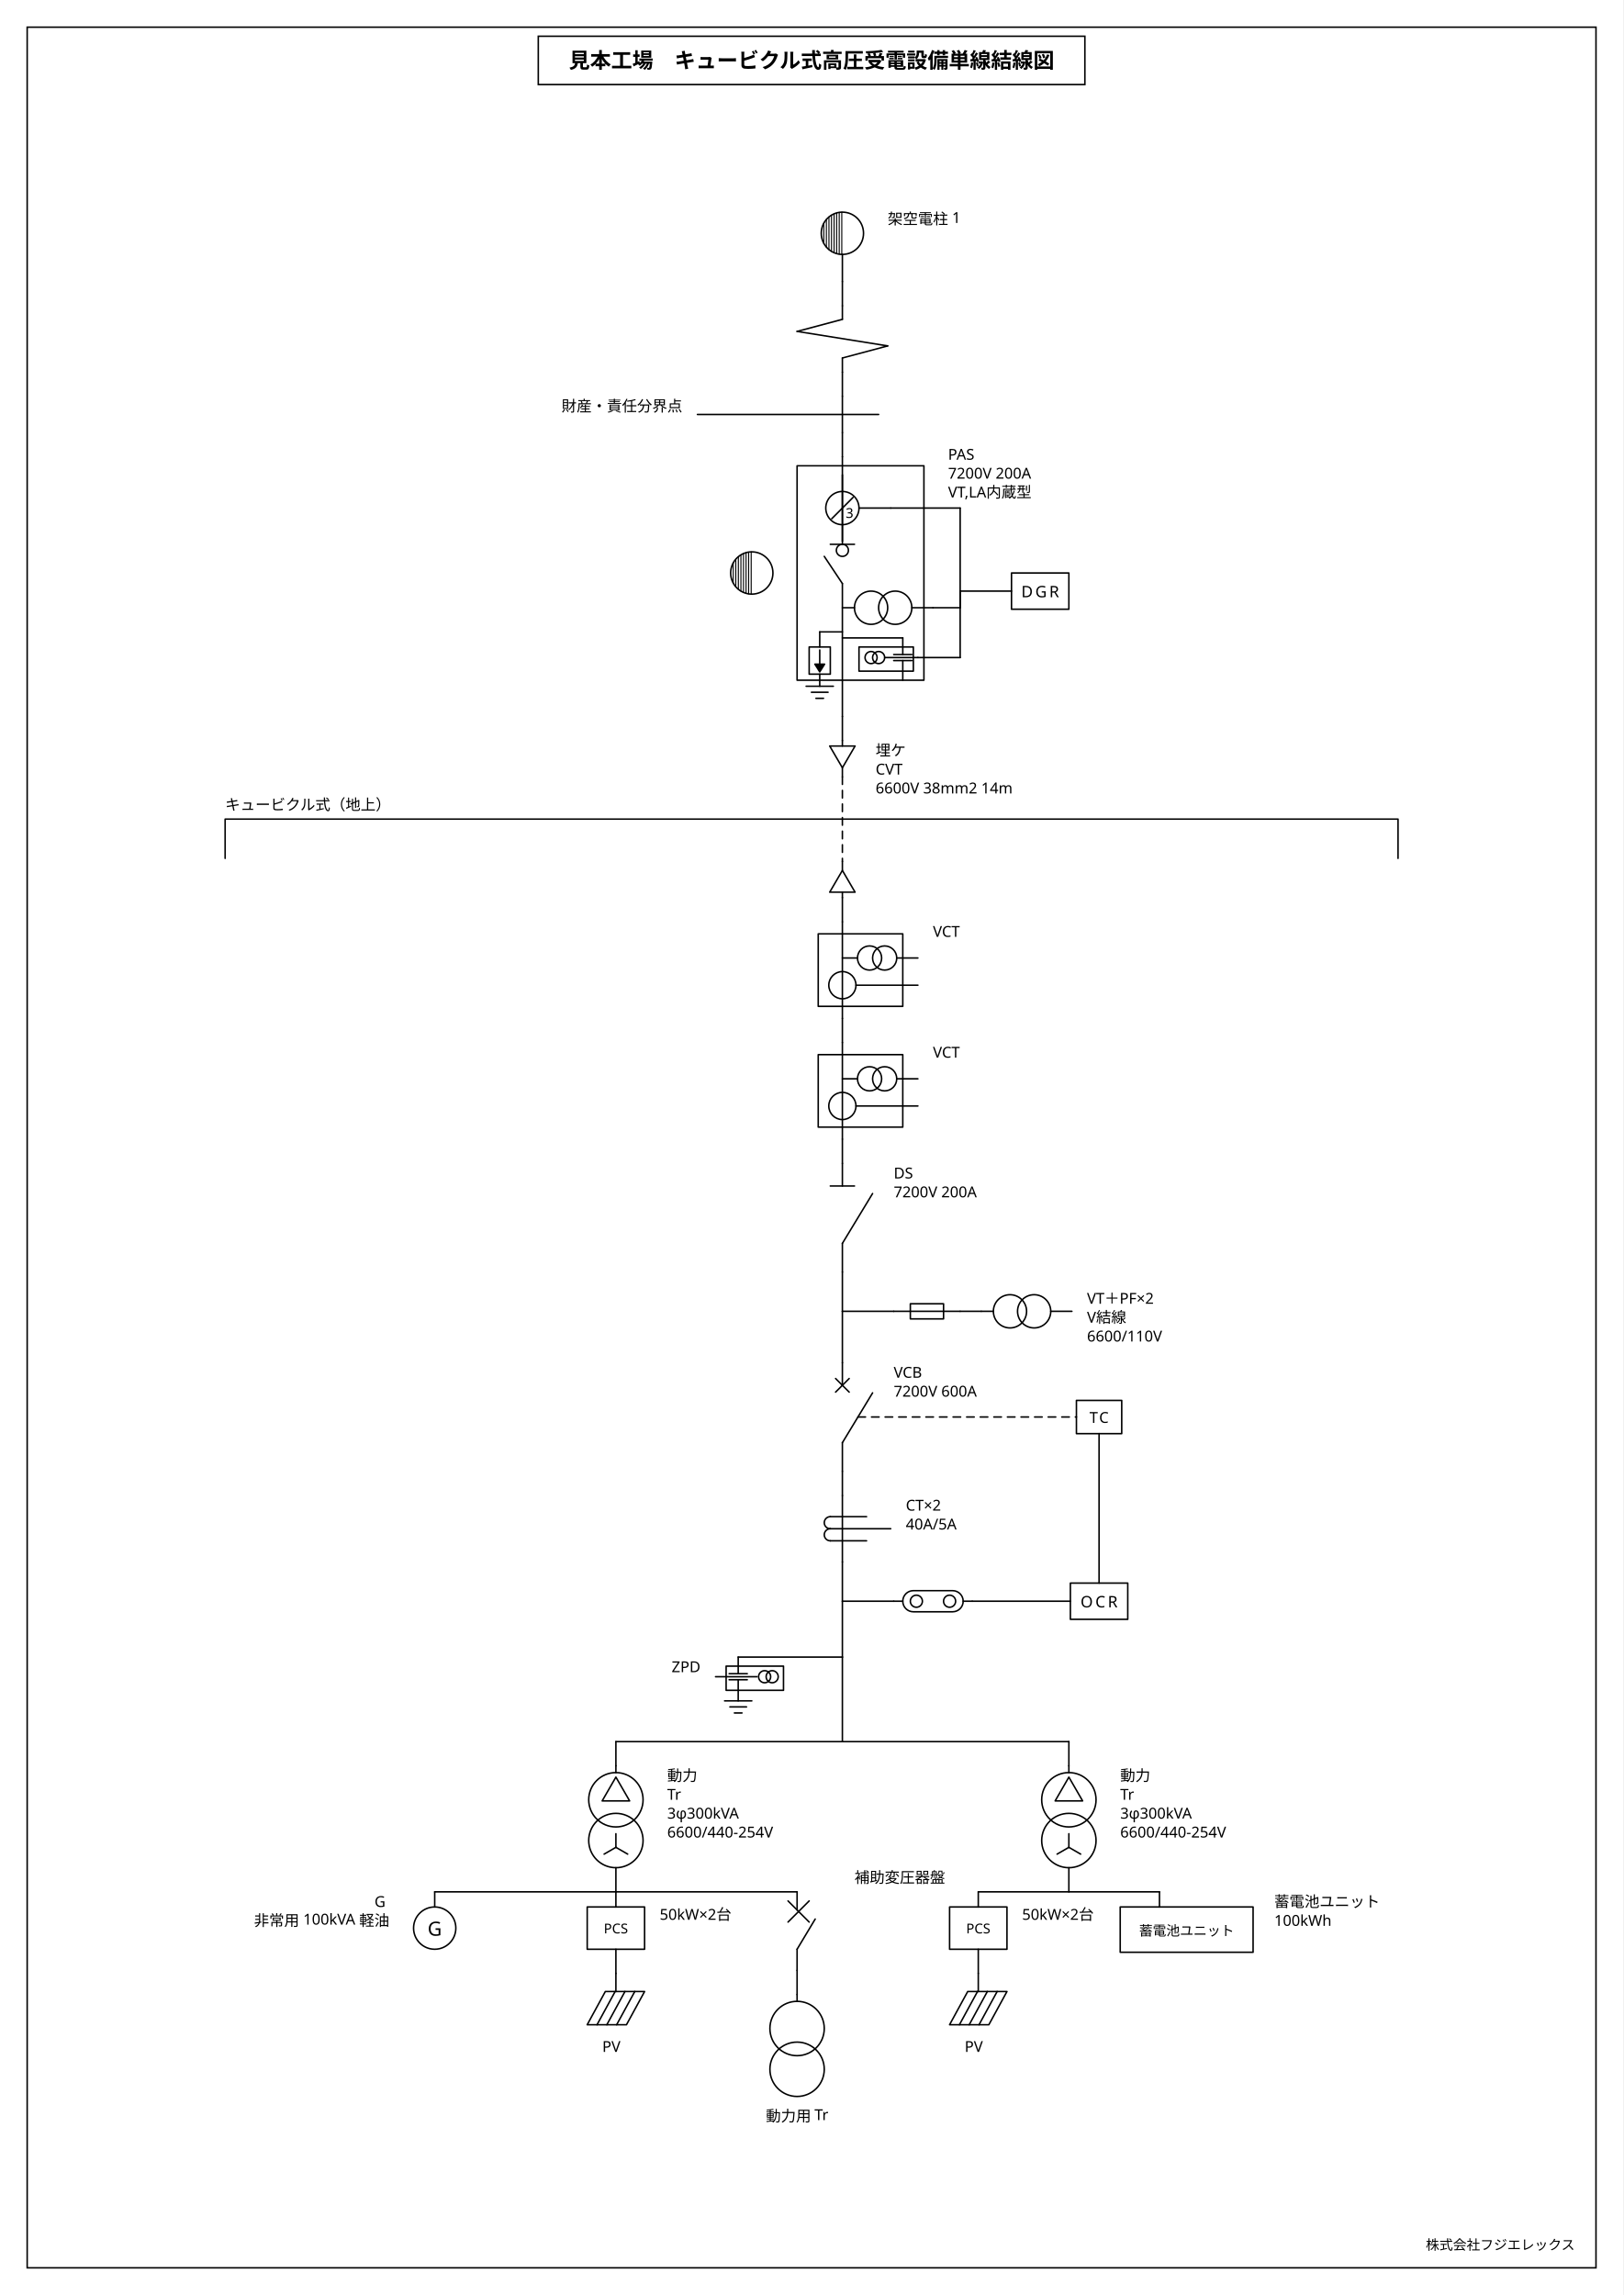
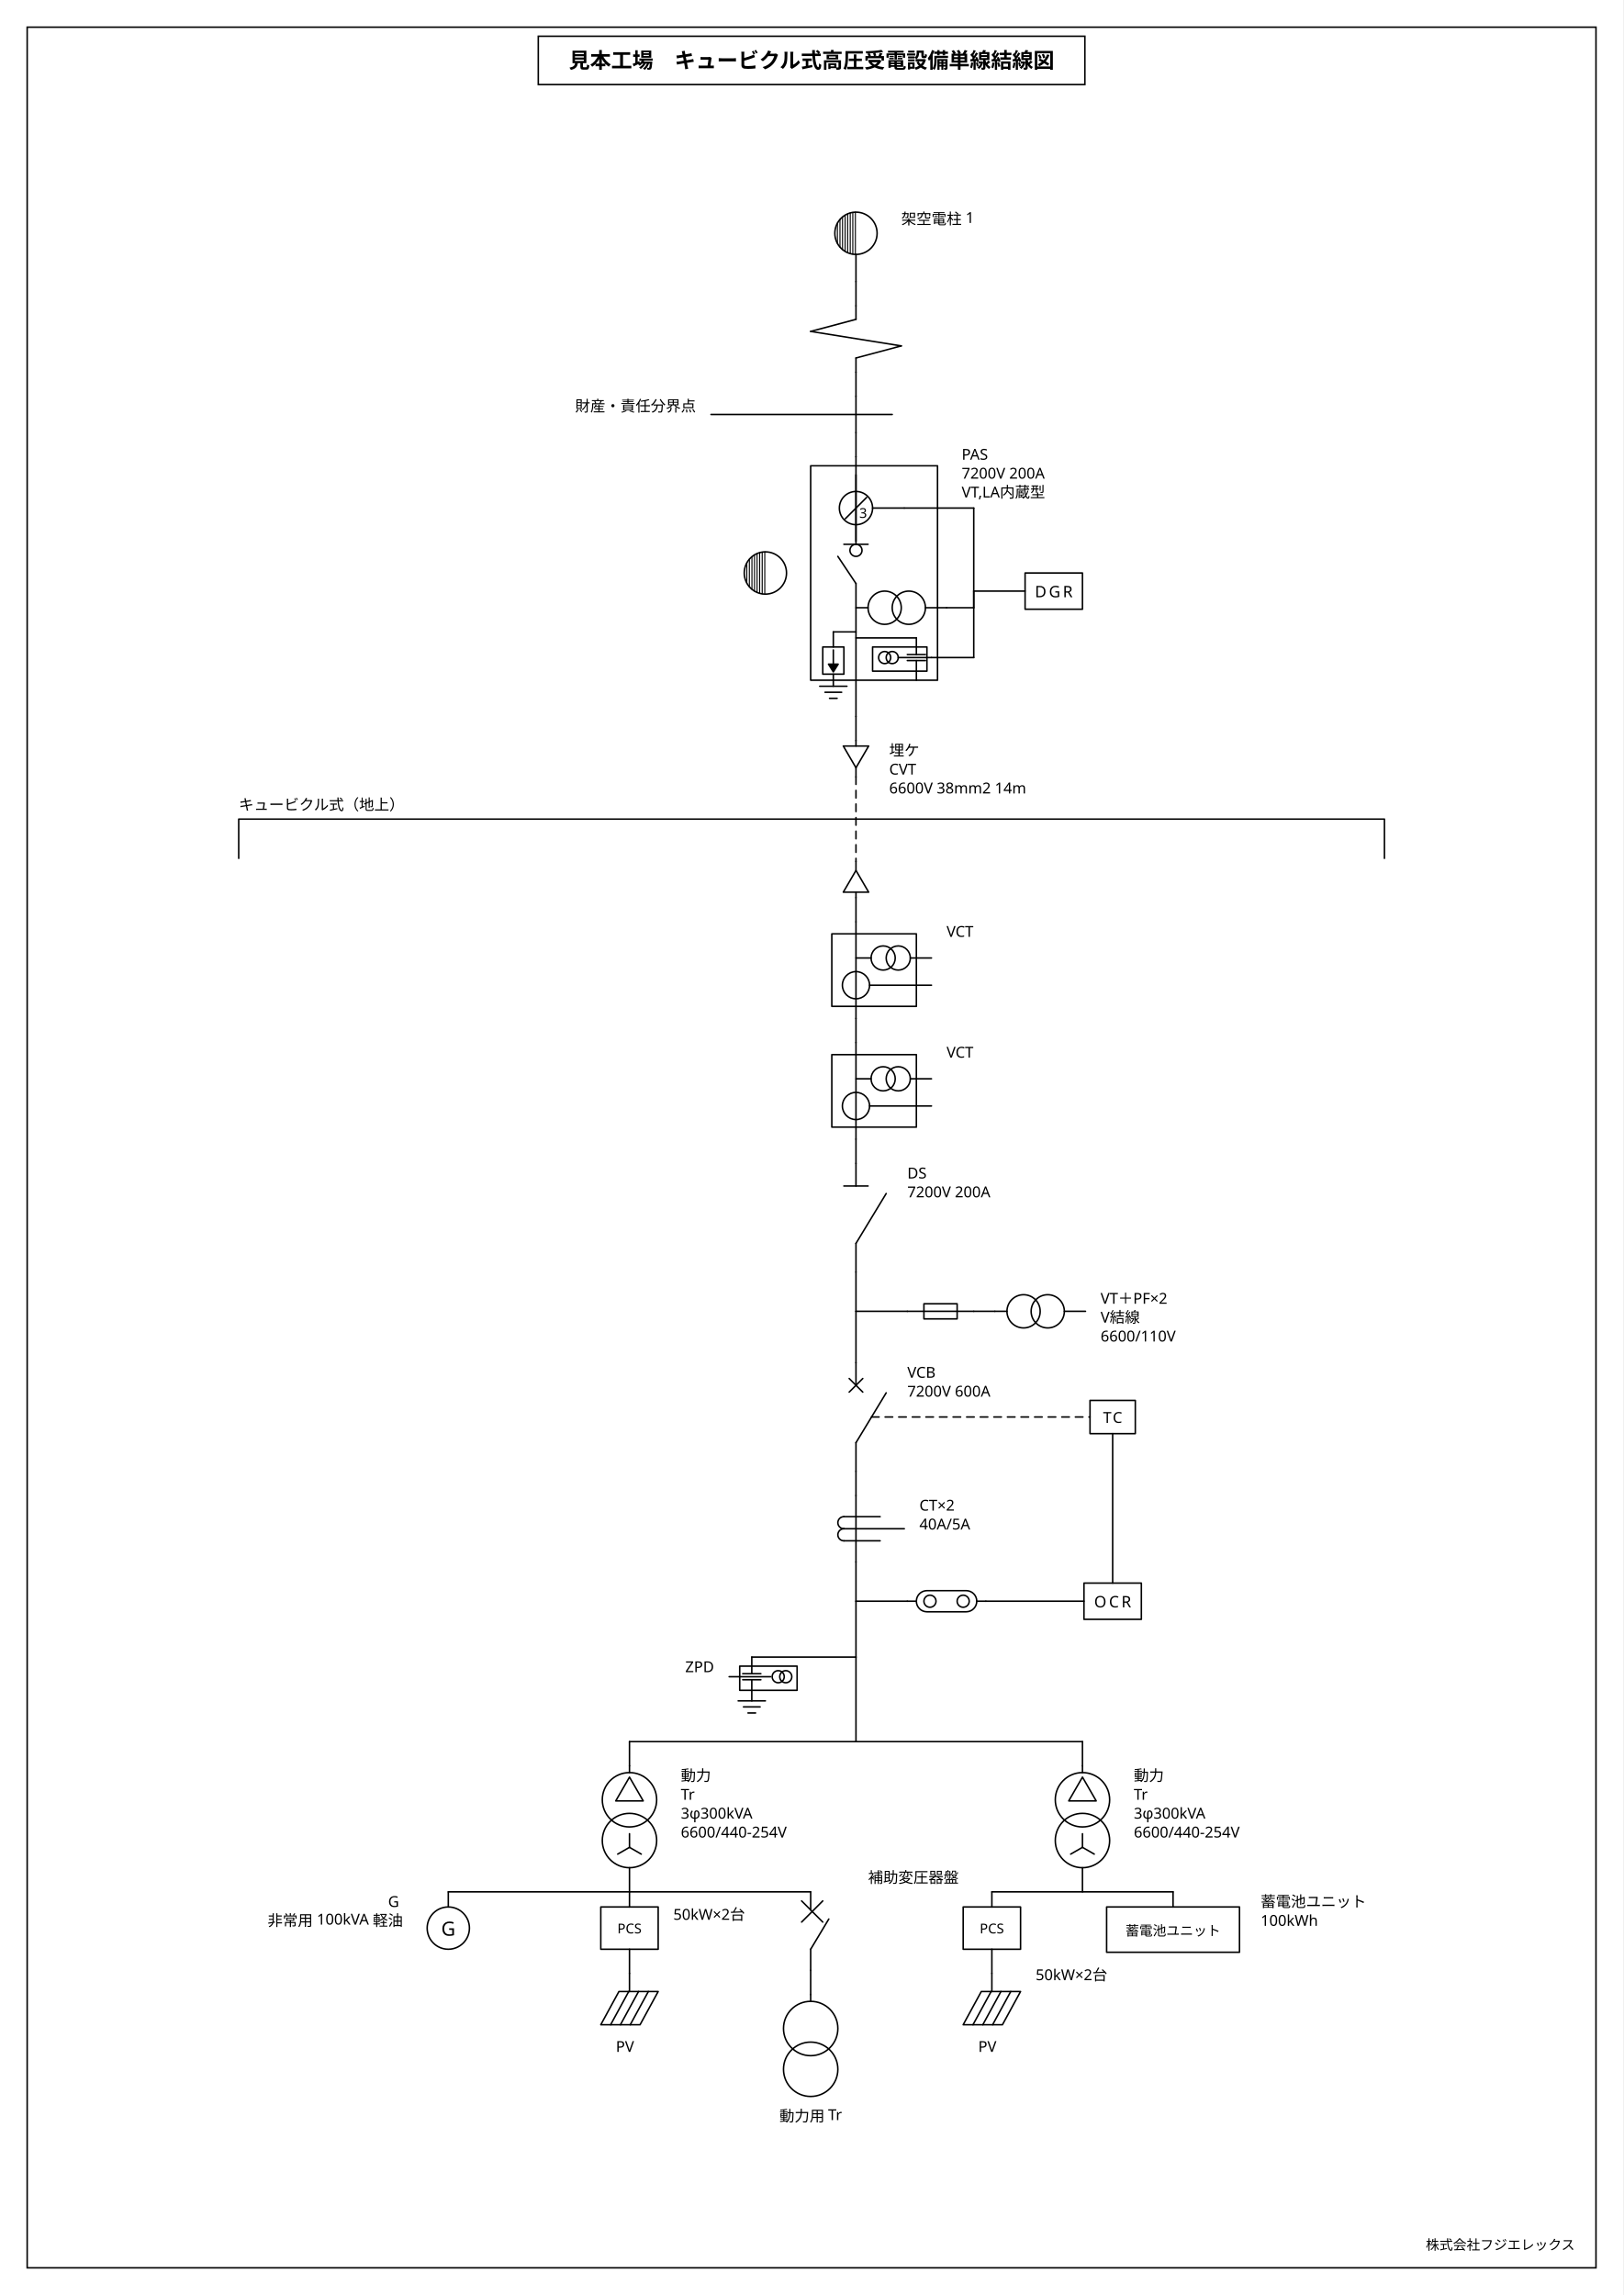
<svg xmlns="http://www.w3.org/2000/svg" viewBox="0 0 1075 1520" width="1075" height="1520">
  <rect x="0" y="0" width="1075" height="1520" fill="#fff" />
  <g stroke="#000" fill="none">
    <rect x="18" y="18" width="1039" height="1484" stroke-width="1" />
    <rect x="356.5" y="24" width="362" height="32" stroke-width="1" />
  </g>
  <text x="537.5" y="45" font-size="14" font-weight="700" text-anchor="middle" font-family="IPAGothic, 'IPAゴシック', 'Noto Sans JP', 'Hiragino Kaku Gothic ProN', 'Yu Gothic', sans-serif" fill="#000">見本工場　キュービクル式高圧受電設備単線結線図</text>
  <text x="1043" y="1490" font-size="9" text-anchor="end" font-family="IPAGothic, 'IPAゴシック', 'Noto Sans JP', 'Hiragino Kaku Gothic ProN', 'Yu Gothic', sans-serif" fill="#000">株式会社フジエレックス</text>
-   <g transform="translate(557.9 138.5) scale(1)">
+   <g transform="translate(566.9 138.5) scale(1)">
    <g stroke="#000" fill="none" stroke-linecap="round" stroke-linejoin="round" color="#000">
-       <path d="M -408.8 404 L 368 404 M -408.8 404 L -408.8 430 M 368 404 L 368 430" fill="none" stroke-width="1" />
+       <path d="M -408.8 404 L 350 404 M -408.8 404 L -408.8 430 M 350 404 L 350 430" fill="none" stroke-width="1" />
      <text x="-408.8" y="398" font-size="10" font-family="IPAGothic, 'IPAゴシック', 'Noto Sans JP', 'Hiragino Kaku Gothic ProN', 'Yu Gothic', sans-serif" fill="currentColor" stroke="none">キュービクル式（地上）</text>
      <line x1="0" y1="48" x2="0" y2="64" stroke-width="1" />
      <line x1="0" y1="108" x2="0" y2="124" stroke-width="1" />
      <line x1="0" y1="148" x2="0" y2="164" stroke-width="1" />
      <line x1="0" y1="280" x2="-15" y2="280" stroke-width="1" />
      <line x1="0" y1="284" x2="40" y2="284" stroke-width="1" />
      <line x1="32" y1="198" x2="78" y2="198" stroke-width="1" />
      <line x1="78" y1="198" x2="78" y2="253" stroke-width="1" />
      <line x1="60" y1="264" x2="78" y2="264" stroke-width="1" />
      <line x1="78" y1="264" x2="78" y2="253" stroke-width="1" />
      <line x1="50" y1="297" x2="78" y2="297" stroke-width="1" />
      <line x1="78" y1="297" x2="78" y2="253" stroke-width="1" />
      <line x1="78" y1="253" x2="112" y2="253" stroke-width="1" />
      <line x1="0" y1="336" x2="0" y2="352" stroke-width="1" />
      <line x1="0" y1="376" x2="0" y2="432" stroke-width="1" stroke-dasharray="5 4" />
      <line x1="0" y1="456" x2="0" y2="472" stroke-width="1" />
      <line x1="0" y1="536" x2="0" y2="552" stroke-width="1" />
      <line x1="0" y1="616" x2="0" y2="632" stroke-width="1" />
      <line x1="0" y1="704" x2="0" y2="730" stroke-width="1" />
      <line x1="0" y1="730" x2="34" y2="730" stroke-width="1" />
      <line x1="78" y1="730" x2="92" y2="730" stroke-width="1" />
      <line x1="0" y1="730" x2="0" y2="764" stroke-width="1" />
      <line x1="0" y1="836" x2="0" y2="852" stroke-width="1" />
      <line x1="0" y1="896" x2="0" y2="922" stroke-width="1" />
      <line x1="0" y1="922" x2="34" y2="922" stroke-width="1" />
      <line x1="86" y1="922" x2="151" y2="922" stroke-width="1" />
      <line x1="10.303" y1="800" x2="155" y2="800" stroke-width="1" stroke-dasharray="5 4" />
      <line x1="170" y1="811" x2="170" y2="910" stroke-width="1" />
      <line x1="0" y1="922" x2="0" y2="959" stroke-width="1" />
      <line x1="0" y1="959" x2="-69" y2="959" stroke-width="1" />
      <line x1="0" y1="959" x2="0" y2="1015" stroke-width="1" />
      <line x1="-150" y1="1015" x2="150" y2="1015" stroke-width="1" />
      <line x1="-150" y1="1015" x2="-150" y2="1031" stroke-width="1" />
      <line x1="150" y1="1015" x2="150" y2="1031" stroke-width="1" />
      <line x1="-150" y1="1098.5" x2="-150" y2="1114.5" stroke-width="1" />
      <line x1="-270" y1="1114.5" x2="-30" y2="1114.5" stroke-width="1" />
      <line x1="-150" y1="1152.5" x2="-150" y2="1168.5" stroke-width="1" />
      <line x1="-30" y1="1166.5" x2="-30" y2="1182.5" stroke-width="1" />
      <line x1="150" y1="1098.5" x2="150" y2="1114.5" stroke-width="1" />
      <line x1="90" y1="1114.5" x2="210" y2="1114.5" stroke-width="1" />
      <line x1="90" y1="1152.5" x2="90" y2="1168.5" stroke-width="1" />
      <g transform="translate(-16 0)">
        <circle cx="16" cy="16" r="14" fill="none" stroke-width="1" />
        <line x1="3.7" y1="9.313" x2="3.7" y2="22.687" stroke-width="0.7" />
        <line x1="5.4" y1="6.855" x2="5.4" y2="25.145" stroke-width="0.7" />
        <line x1="7.1" y1="5.193" x2="7.1" y2="26.807" stroke-width="0.7" />
        <line x1="8.8" y1="3.993" x2="8.8" y2="28.007" stroke-width="0.7" />
        <line x1="10.5" y1="3.126" x2="10.5" y2="28.874" stroke-width="0.7" />
        <line x1="12.2" y1="2.526" x2="12.2" y2="29.474" stroke-width="0.7" />
        <line x1="13.9" y1="2.158" x2="13.9" y2="29.842" stroke-width="0.7" />
        <line x1="15.6" y1="2.006" x2="15.6" y2="29.994" stroke-width="0.7" />
        <line x1="16" y1="30" x2="16" y2="48" stroke-width="1" />
      </g>
      <text x="30" y="10" font-size="10" text-anchor="start" font-family="IPAGothic, 'IPAゴシック', 'Noto Sans JP', 'Hiragino Kaku Gothic ProN', 'Yu Gothic', sans-serif" fill="currentColor" stroke="none">
        <tspan x="30" dy="0">架空電柱 1</tspan>
      </text>
      <g transform="translate(-30 64)">
        <line x1="30" y1="0" x2="30" y2="9" stroke-width="1" />
        <line x1="30" y1="9" x2="0" y2="17" stroke-width="1" />
        <line x1="0" y1="17" x2="60" y2="26.6" stroke-width="1" />
        <line x1="60" y1="26.6" x2="30" y2="34.6" stroke-width="1" />
        <line x1="30" y1="34.6" x2="30" y2="44" stroke-width="1" />
      </g>
      <g transform="translate(-96 124)">
        <line x1="96" y1="0" x2="96" y2="24" stroke-width="1" />
        <line x1="0" y1="12" x2="120" y2="12" stroke-width="1" />
      </g>
      <text x="-106" y="134" font-size="10" text-anchor="end" font-family="IPAGothic, 'IPAゴシック', 'Noto Sans JP', 'Hiragino Kaku Gothic ProN', 'Yu Gothic', sans-serif" fill="currentColor" stroke="none">
        <tspan x="-106" dy="0">財産・責任分界点</tspan>
      </text>
      <g transform="translate(-36 164)">
        <line x1="36" y1="0" x2="36" y2="6" stroke-width="1" />
        <rect x="6" y="6" width="84" height="142" fill="none" stroke-width="1" />
        <line x1="36" y1="6" x2="36" y2="58" stroke-width="1" />
        <line x1="28" y1="58" x2="44" y2="58" stroke-width="1" />
        <circle cx="36" cy="62" r="4" fill="none" stroke-width="1" />
        <line x1="36" y1="84" x2="24" y2="66" stroke-width="1" />
        <line x1="36" y1="84" x2="36" y2="172" stroke-width="1" />
      </g>
      <text x="70" y="166" font-size="10" text-anchor="start" font-family="IPAGothic, 'IPAゴシック', 'Noto Sans JP', 'Hiragino Kaku Gothic ProN', 'Yu Gothic', sans-serif" fill="currentColor" stroke="none">
        <tspan x="70" dy="0">PAS</tspan>
        <tspan x="70" dy="12.5">7200V 200A</tspan>
        <tspan x="70" dy="12.5">VT,LA内蔵型</tspan>
      </text>
      <g transform="translate(-76 225)">
        <circle cx="16" cy="16" r="14" fill="none" stroke-width="1" />
        <line x1="3.7" y1="9.313" x2="3.7" y2="22.687" stroke-width="0.7" />
        <line x1="5.4" y1="6.855" x2="5.4" y2="25.145" stroke-width="0.7" />
        <line x1="7.1" y1="5.193" x2="7.1" y2="26.807" stroke-width="0.7" />
        <line x1="8.8" y1="3.993" x2="8.8" y2="28.007" stroke-width="0.7" />
        <line x1="10.5" y1="3.126" x2="10.5" y2="28.874" stroke-width="0.7" />
        <line x1="12.2" y1="2.526" x2="12.2" y2="29.474" stroke-width="0.7" />
        <line x1="13.9" y1="2.158" x2="13.9" y2="29.842" stroke-width="0.7" />
        <line x1="15.6" y1="2.006" x2="15.6" y2="29.994" stroke-width="0.7" />
      </g>
      <g transform="translate(-20 176)">
        <line x1="20" y1="0" x2="20" y2="44" stroke-width="1" />
        <circle cx="20" cy="22" r="11" fill="none" stroke-width="1" />
        <line x1="12.929" y1="29.071" x2="27.071" y2="14.929" stroke-width="1" />
        <text x="24.75" y="25" font-size="9" text-anchor="middle" dominant-baseline="central" font-family="IPAGothic, 'IPAゴシック', 'Noto Sans JP', 'Hiragino Kaku Gothic ProN', 'Yu Gothic', sans-serif" fill="currentColor" stroke="none">3</text>
        <line x1="31" y1="22" x2="52" y2="22" stroke-width="1" />
      </g>
      <g transform="translate(0 249)">
        <line x1="0" y1="15" x2="8" y2="15" stroke-width="1" />
        <circle cx="19" cy="15" r="11" fill="none" stroke-width="1" />
        <circle cx="35" cy="15" r="11" fill="none" stroke-width="1" />
        <line x1="46" y1="15" x2="60" y2="15" stroke-width="1" />
      </g>
      <g transform="translate(-35 280)">
        <line x1="20" y1="0" x2="20" y2="10" stroke-width="1" />
        <rect x="13" y="10" width="14" height="18" fill="none" stroke-width="1" />
        <line x1="20" y1="12" x2="20" y2="23" stroke-width="1" />
        <polygon points="16.8,21.38 20,26.5 23.2,21.38" fill="currentColor" stroke-width="1" />
        <line x1="20" y1="28" x2="20" y2="36" stroke-width="1" />
        <line x1="11" y1="36" x2="29" y2="36" stroke-width="1" />
        <line x1="14.5" y1="40" x2="25.5" y2="40" stroke-width="1" />
        <line x1="17.5" y1="44" x2="22.5" y2="44" stroke-width="1" />
      </g>
      <g transform="translate(10 284)">
        <line x1="30" y1="0" x2="30" y2="11" stroke-width="1" />
        <rect x="1" y="6" width="36" height="16" fill="none" stroke-width="1" />
        <line x1="24" y1="11" x2="36" y2="11" stroke-width="1" />
        <line x1="24" y1="15" x2="36" y2="15" stroke-width="1" />
        <line x1="30" y1="15" x2="30" y2="28" stroke-width="1" />
        <line x1="18" y1="13" x2="40" y2="13" stroke-width="1" />
        <circle cx="9" cy="13" r="4" fill="none" stroke-width="1" />
        <circle cx="14" cy="13" r="4" fill="none" stroke-width="1" />
      </g>
      <g transform="translate(112 241)">
        <rect x="0" y="0" width="38" height="24" fill="none" stroke-width="1" />
        <text x="19" y="12" font-size="10.5" text-anchor="middle" dominant-baseline="central" font-family="IPAGothic, 'IPAゴシック', 'Noto Sans JP', 'Hiragino Kaku Gothic ProN', 'Yu Gothic', sans-serif" letter-spacing="1.6" fill="currentColor" stroke="none">DGR</text>
      </g>
      <g transform="translate(-12 352)">
        <line x1="12" y1="0" x2="12" y2="3.6" stroke-width="1" />
        <polygon points="3.6,3.6 20.4,3.6 12,18" fill="none" stroke-width="1" />
        <line x1="12" y1="18" x2="12" y2="24" stroke-width="1" />
      </g>
      <text x="22" y="362" font-size="10" text-anchor="start" font-family="IPAGothic, 'IPAゴシック', 'Noto Sans JP', 'Hiragino Kaku Gothic ProN', 'Yu Gothic', sans-serif" fill="currentColor" stroke="none">
        <tspan x="22" dy="0">埋ケ</tspan>
        <tspan x="22" dy="12.5">CVT</tspan>
        <tspan x="22" dy="12.5">6600V 38mm2 14m</tspan>
      </text>
      <g transform="translate(-12 432) rotate(180 12 12)">
        <line x1="12" y1="0" x2="12" y2="3.6" stroke-width="1" />
        <polygon points="3.6,3.6 20.4,3.6 12,18" fill="none" stroke-width="1" />
        <line x1="12" y1="18" x2="12" y2="24" stroke-width="1" />
      </g>
      <g transform="translate(-22 472)">
        <line x1="22" y1="0" x2="22" y2="64" stroke-width="1" />
        <rect x="6" y="8" width="56" height="48" fill="none" stroke-width="1" />
        <line x1="22" y1="24" x2="32" y2="24" stroke-width="1" />
        <circle cx="40" cy="24" r="8" fill="none" stroke-width="1" />
        <circle cx="50" cy="24" r="8" fill="none" stroke-width="1" />
        <line x1="58" y1="24" x2="72" y2="24" stroke-width="1" />
        <circle cx="22" cy="42" r="9" fill="none" stroke-width="1" />
        <line x1="31" y1="42" x2="72" y2="42" stroke-width="1" />
      </g>
      <text x="60" y="482" font-size="10" text-anchor="start" font-family="IPAGothic, 'IPAゴシック', 'Noto Sans JP', 'Hiragino Kaku Gothic ProN', 'Yu Gothic', sans-serif" fill="currentColor" stroke="none">
        <tspan x="60" dy="0">VCT</tspan>
      </text>
      <g transform="translate(-22 552)">
        <line x1="22" y1="0" x2="22" y2="64" stroke-width="1" />
        <rect x="6" y="8" width="56" height="48" fill="none" stroke-width="1" />
        <line x1="22" y1="24" x2="32" y2="24" stroke-width="1" />
        <circle cx="40" cy="24" r="8" fill="none" stroke-width="1" />
        <circle cx="50" cy="24" r="8" fill="none" stroke-width="1" />
        <line x1="58" y1="24" x2="72" y2="24" stroke-width="1" />
        <circle cx="22" cy="42" r="9" fill="none" stroke-width="1" />
        <line x1="31" y1="42" x2="72" y2="42" stroke-width="1" />
      </g>
      <text x="60" y="562" font-size="10" text-anchor="start" font-family="IPAGothic, 'IPAゴシック', 'Noto Sans JP', 'Hiragino Kaku Gothic ProN', 'Yu Gothic', sans-serif" fill="currentColor" stroke="none">
        <tspan x="60" dy="0">VCT</tspan>
      </text>
      <g transform="translate(-24 632)">
        <line x1="24" y1="0" x2="24" y2="15" stroke-width="1" />
        <line x1="16" y1="15" x2="32" y2="15" stroke-width="1" />
        <line x1="24" y1="53" x2="44" y2="20" stroke-width="1" />
        <line x1="24" y1="53" x2="24" y2="72" stroke-width="1" />
      </g>
      <text x="34" y="642" font-size="10" text-anchor="start" font-family="IPAGothic, 'IPAゴシック', 'Noto Sans JP', 'Hiragino Kaku Gothic ProN', 'Yu Gothic', sans-serif" fill="currentColor" stroke="none">
        <tspan x="34" dy="0">DS</tspan>
        <tspan x="34" dy="12.5">7200V 200A</tspan>
      </text>
      <g transform="translate(36 708) rotate(-90 20 22)">
        <line x1="20" y1="0" x2="20" y2="44" stroke-width="1" />
        <rect x="15" y="11" width="10" height="22" fill="none" stroke-width="1" />
      </g>
      <g transform="translate(92 715)">
        <line x1="0" y1="15" x2="8" y2="15" stroke-width="1" />
        <circle cx="19" cy="15" r="11" fill="none" stroke-width="1" />
        <circle cx="35" cy="15" r="11" fill="none" stroke-width="1" />
        <line x1="46" y1="15" x2="60" y2="15" stroke-width="1" />
      </g>
      <text x="162" y="725" font-size="10" text-anchor="start" font-family="IPAGothic, 'IPAゴシック', 'Noto Sans JP', 'Hiragino Kaku Gothic ProN', 'Yu Gothic', sans-serif" fill="currentColor" stroke="none">
        <tspan x="162" dy="0">VT＋PF×2</tspan>
        <tspan x="162" dy="12.5">V結線</tspan>
        <tspan x="162" dy="12.5">6600/110V</tspan>
      </text>
      <g transform="translate(-24 764)">
        <line x1="24" y1="0" x2="24" y2="15" stroke-width="1" />
        <line x1="19.5" y1="10.5" x2="28.5" y2="19.5" stroke-width="1" />
        <line x1="28.5" y1="10.5" x2="19.5" y2="19.5" stroke-width="1" />
        <line x1="24" y1="53" x2="44" y2="20" stroke-width="1" />
        <line x1="24" y1="53" x2="24" y2="72" stroke-width="1" />
      </g>
      <text x="34" y="774" font-size="10" text-anchor="start" font-family="IPAGothic, 'IPAゴシック', 'Noto Sans JP', 'Hiragino Kaku Gothic ProN', 'Yu Gothic', sans-serif" fill="currentColor" stroke="none">
        <tspan x="34" dy="0">VCB</tspan>
        <tspan x="34" dy="12.5">7200V 600A</tspan>
      </text>
      <g transform="translate(-24 852)">
        <line x1="24" y1="0" x2="24" y2="44" stroke-width="1" />
        <line x1="16" y1="14" x2="40" y2="14" stroke-width="1" />
        <line x1="16" y1="30" x2="40" y2="30" stroke-width="1" />
        <line x1="16" y1="22" x2="56" y2="22" stroke-width="1" />
        <path d="M 16 14 A 4 4 0 0 0 16 22" fill="none" stroke-width="1" />
        <path d="M 16 22 A 4 4 0 0 0 16 30" fill="none" stroke-width="1" />
      </g>
      <text x="42" y="862" font-size="10" text-anchor="start" font-family="IPAGothic, 'IPAゴシック', 'Noto Sans JP', 'Hiragino Kaku Gothic ProN', 'Yu Gothic', sans-serif" fill="currentColor" stroke="none">
        <tspan x="42" dy="0">CT×2</tspan>
        <tspan x="42" dy="12.5">40A/5A</tspan>
      </text>
      <g transform="translate(34 911)">
        <line x1="0" y1="11" x2="6" y2="11" stroke-width="1" />
        <rect x="6" y="4" width="40" height="14" rx="7" fill="none" stroke-width="1" />
        <circle cx="15" cy="11" r="4" fill="none" stroke-width="1" />
        <circle cx="37" cy="11" r="4" fill="none" stroke-width="1" />
        <line x1="46" y1="11" x2="52" y2="11" stroke-width="1" />
      </g>
      <g transform="translate(151 910)">
        <rect x="0" y="0" width="38" height="24" fill="none" stroke-width="1" />
        <text x="19" y="12" font-size="10.5" text-anchor="middle" dominant-baseline="central" font-family="IPAGothic, 'IPAゴシック', 'Noto Sans JP', 'Hiragino Kaku Gothic ProN', 'Yu Gothic', sans-serif" letter-spacing="1.6" fill="currentColor" stroke="none">OCR</text>
      </g>
      <g transform="translate(155 789)">
        <rect x="0" y="0" width="30" height="22" fill="none" stroke-width="1" />
        <text x="15" y="11" font-size="10" text-anchor="middle" dominant-baseline="central" font-family="IPAGothic, 'IPAゴシック', 'Noto Sans JP', 'Hiragino Kaku Gothic ProN', 'Yu Gothic', sans-serif" letter-spacing="1" fill="currentColor" stroke="none">TC</text>
      </g>
      <g transform="translate(-84 959)">
        <line x1="15" y1="0" x2="15" y2="11" stroke-width="1" />
        <rect x="7" y="6" width="38" height="16" fill="none" stroke-width="1" />
        <line x1="9" y1="11" x2="21" y2="11" stroke-width="1" />
        <line x1="9" y1="15" x2="21" y2="15" stroke-width="1" />
        <line x1="15" y1="15" x2="15" y2="29" stroke-width="1" />
        <line x1="6" y1="29" x2="24" y2="29" stroke-width="1" />
        <line x1="9.5" y1="33" x2="20.5" y2="33" stroke-width="1" />
        <line x1="12.5" y1="37" x2="17.5" y2="37" stroke-width="1" />
        <line x1="0" y1="13" x2="27.5" y2="13" stroke-width="1" />
        <circle cx="32.5" cy="13" r="4" fill="none" stroke-width="1" />
        <circle cx="37.5" cy="13" r="4" fill="none" stroke-width="1" />
      </g>
      <text x="-94" y="969" font-size="10" text-anchor="end" font-family="IPAGothic, 'IPAゴシック', 'Noto Sans JP', 'Hiragino Kaku Gothic ProN', 'Yu Gothic', sans-serif" fill="currentColor" stroke="none">
        <tspan x="-94" dy="0">ZPD</tspan>
      </text>
      <g transform="translate(-174 1031)">
        <line x1="24" y1="0" x2="24" y2="4.5" stroke-width="1" />
        <circle cx="24" cy="22.5" r="18" fill="none" stroke-width="1" />
        <circle cx="24" cy="49.5" r="18" fill="none" stroke-width="1" />
        <polygon points="24,7.5 33.093,23.25 14.907,23.25" fill="none" stroke-width="1" />
        <line x1="24" y1="54" x2="24" y2="45" stroke-width="1" />
        <line x1="24" y1="54" x2="31.794" y2="58.5" stroke-width="1" />
        <line x1="24" y1="54" x2="16.206" y2="58.5" stroke-width="1" />
      </g>
      <text x="-116" y="1041" font-size="10" text-anchor="start" font-family="IPAGothic, 'IPAゴシック', 'Noto Sans JP', 'Hiragino Kaku Gothic ProN', 'Yu Gothic', sans-serif" fill="currentColor" stroke="none">
        <tspan x="-116" dy="0">動力</tspan>
        <tspan x="-116" dy="12.5">Tr</tspan>
        <tspan x="-116" dy="12.5">3φ300kVA</tspan>
        <tspan x="-116" dy="12.5">6600/440-254V</tspan>
      </text>
      <g transform="translate(126 1031)">
        <line x1="24" y1="0" x2="24" y2="4.5" stroke-width="1" />
        <circle cx="24" cy="22.5" r="18" fill="none" stroke-width="1" />
        <circle cx="24" cy="49.5" r="18" fill="none" stroke-width="1" />
        <polygon points="24,7.5 33.093,23.25 14.907,23.25" fill="none" stroke-width="1" />
        <line x1="24" y1="54" x2="24" y2="45" stroke-width="1" />
        <line x1="24" y1="54" x2="31.794" y2="58.5" stroke-width="1" />
        <line x1="24" y1="54" x2="16.206" y2="58.5" stroke-width="1" />
      </g>
      <text x="184" y="1041" font-size="10" text-anchor="start" font-family="IPAGothic, 'IPAゴシック', 'Noto Sans JP', 'Hiragino Kaku Gothic ProN', 'Yu Gothic', sans-serif" fill="currentColor" stroke="none">
        <tspan x="184" dy="0">動力</tspan>
        <tspan x="184" dy="12.5">Tr</tspan>
        <tspan x="184" dy="12.5">3φ300kVA</tspan>
        <tspan x="184" dy="12.5">6600/440-254V</tspan>
      </text>
      <g transform="translate(-290 1114.5)">
        <line x1="20" y1="0" x2="20" y2="10" stroke-width="1" />
        <circle cx="20" cy="24" r="14" fill="none" stroke-width="1" />
        <text x="20" y="24" font-size="13" text-anchor="middle" dominant-baseline="central" font-family="IPAGothic, 'IPAゴシック', 'Noto Sans JP', 'Hiragino Kaku Gothic ProN', 'Yu Gothic', sans-serif" fill="currentColor" stroke="none">G</text>
      </g>
      <text x="-300" y="1124.5" font-size="10" text-anchor="end" font-family="IPAGothic, 'IPAゴシック', 'Noto Sans JP', 'Hiragino Kaku Gothic ProN', 'Yu Gothic', sans-serif" fill="currentColor" stroke="none">
        <tspan x="-300" dy="0">G</tspan>
        <tspan x="-300" dy="12.5">非常用 100kVA 軽油</tspan>
      </text>
      <g transform="translate(-178 1114.5)">
        <line x1="28" y1="0" x2="28" y2="10" stroke-width="1" />
        <rect x="9" y="10" width="38" height="28" fill="none" stroke-width="1" />
        <text x="28" y="24" font-size="9" text-anchor="middle" dominant-baseline="central" font-family="IPAGothic, 'IPAゴシック', 'Noto Sans JP', 'Hiragino Kaku Gothic ProN', 'Yu Gothic', sans-serif" fill="currentColor" stroke="none">PCS</text>
      </g>
      <text x="-121" y="1133" font-size="10" text-anchor="start" font-family="IPAGothic, 'IPAゴシック', 'Noto Sans JP', 'Hiragino Kaku Gothic ProN', 'Yu Gothic', sans-serif" fill="currentColor" stroke="none">
        <tspan x="-121" dy="0">50kW×2台</tspan>
      </text>
      <g transform="translate(-179 1168.5)">
        <line x1="29" y1="0" x2="29" y2="12" stroke-width="1" />
        <polygon points="10,34 22,12 48,12 36,34" fill="none" stroke-width="1" />
        <line x1="16.5" y1="34" x2="28.5" y2="12" stroke-width="1" />
        <line x1="23" y1="34" x2="35" y2="12" stroke-width="1" />
        <line x1="29.5" y1="34" x2="41.5" y2="12" stroke-width="1" />
      </g>
      <text x="-153" y="1220.5" font-size="10" text-anchor="middle" font-family="IPAGothic, 'IPAゴシック', 'Noto Sans JP', 'Hiragino Kaku Gothic ProN', 'Yu Gothic', sans-serif" fill="currentColor" stroke="none">
        <tspan x="-153" dy="0">PV</tspan>
      </text>
      <g transform="translate(-46 1114.5)">
        <line x1="16" y1="0" x2="16" y2="12" stroke-width="1" />
        <line x1="10" y1="6" x2="24" y2="20" stroke-width="1" />
        <line x1="24" y1="6" x2="10" y2="20" stroke-width="1" />
        <line x1="16" y1="38" x2="28" y2="18" stroke-width="1" />
        <line x1="16" y1="38" x2="16" y2="52" stroke-width="1" />
      </g>
      <text x="8" y="1108.5" font-size="10" text-anchor="start" font-family="IPAGothic, 'IPAゴシック', 'Noto Sans JP', 'Hiragino Kaku Gothic ProN', 'Yu Gothic', sans-serif" fill="currentColor" stroke="none">
        <tspan x="8" dy="0">補助変圧器盤</tspan>
      </text>
      <g transform="translate(-54 1182.5)">
        <line x1="24" y1="0" x2="24" y2="4.5" stroke-width="1" />
        <circle cx="24" cy="22.5" r="18" fill="none" stroke-width="1" />
        <circle cx="24" cy="49.5" r="18" fill="none" stroke-width="1" />
      </g>
      <text x="-30" y="1266.5" font-size="10" text-anchor="middle" font-family="IPAGothic, 'IPAゴシック', 'Noto Sans JP', 'Hiragino Kaku Gothic ProN', 'Yu Gothic', sans-serif" fill="currentColor" stroke="none">
        <tspan x="-30" dy="0">動力用 Tr</tspan>
      </text>
      <g transform="translate(62 1114.5)">
        <line x1="28" y1="0" x2="28" y2="10" stroke-width="1" />
        <rect x="9" y="10" width="38" height="28" fill="none" stroke-width="1" />
        <text x="28" y="24" font-size="9" text-anchor="middle" dominant-baseline="central" font-family="IPAGothic, 'IPAゴシック', 'Noto Sans JP', 'Hiragino Kaku Gothic ProN', 'Yu Gothic', sans-serif" fill="currentColor" stroke="none">PCS</text>
      </g>
-       <text x="119" y="1133" font-size="10" text-anchor="start" font-family="IPAGothic, 'IPAゴシック', 'Noto Sans JP', 'Hiragino Kaku Gothic ProN', 'Yu Gothic', sans-serif" fill="currentColor" stroke="none">
+       <text x="119" y="1173" font-size="10" text-anchor="start" font-family="IPAGothic, 'IPAゴシック', 'Noto Sans JP', 'Hiragino Kaku Gothic ProN', 'Yu Gothic', sans-serif" fill="currentColor" stroke="none">
        <tspan x="119" dy="0">50kW×2台</tspan>
      </text>
      <g transform="translate(61 1168.5)">
        <line x1="29" y1="0" x2="29" y2="12" stroke-width="1" />
        <polygon points="10,34 22,12 48,12 36,34" fill="none" stroke-width="1" />
        <line x1="16.5" y1="34" x2="28.5" y2="12" stroke-width="1" />
        <line x1="23" y1="34" x2="35" y2="12" stroke-width="1" />
        <line x1="29.5" y1="34" x2="41.5" y2="12" stroke-width="1" />
      </g>
      <text x="87" y="1220.5" font-size="10" text-anchor="middle" font-family="IPAGothic, 'IPAゴシック', 'Noto Sans JP', 'Hiragino Kaku Gothic ProN', 'Yu Gothic', sans-serif" fill="currentColor" stroke="none">
        <tspan x="87" dy="0">PV</tspan>
      </text>
-       <g transform="translate(180 1114.5)">
-         <line x1="30" y1="0" x2="30" y2="10" stroke-width="1" />
+       <g transform="translate(162 1114.5)">
+         <line x1="48" y1="0" x2="48" y2="10" stroke-width="1" />
        <rect x="4" y="10" width="88" height="30" fill="none" stroke-width="1" />
        <text x="48" y="25" font-size="9" text-anchor="middle" dominant-baseline="central" font-family="IPAGothic, 'IPAゴシック', 'Noto Sans JP', 'Hiragino Kaku Gothic ProN', 'Yu Gothic', sans-serif" fill="currentColor" stroke="none">蓄電池ユニット</text>
      </g>
-       <text x="286" y="1124.5" font-size="10" text-anchor="start" font-family="IPAGothic, 'IPAゴシック', 'Noto Sans JP', 'Hiragino Kaku Gothic ProN', 'Yu Gothic', sans-serif" fill="currentColor" stroke="none">
-         <tspan x="286" dy="0">蓄電池ユニット</tspan>
-         <tspan x="286" dy="12.5">100kWh</tspan>
+       <text x="268" y="1124.5" font-size="10" text-anchor="start" font-family="IPAGothic, 'IPAゴシック', 'Noto Sans JP', 'Hiragino Kaku Gothic ProN', 'Yu Gothic', sans-serif" fill="currentColor" stroke="none">
+         <tspan x="268" dy="0">蓄電池ユニット</tspan>
+         <tspan x="268" dy="12.5">100kWh</tspan>
      </text>
    </g>
  </g>
</svg>
